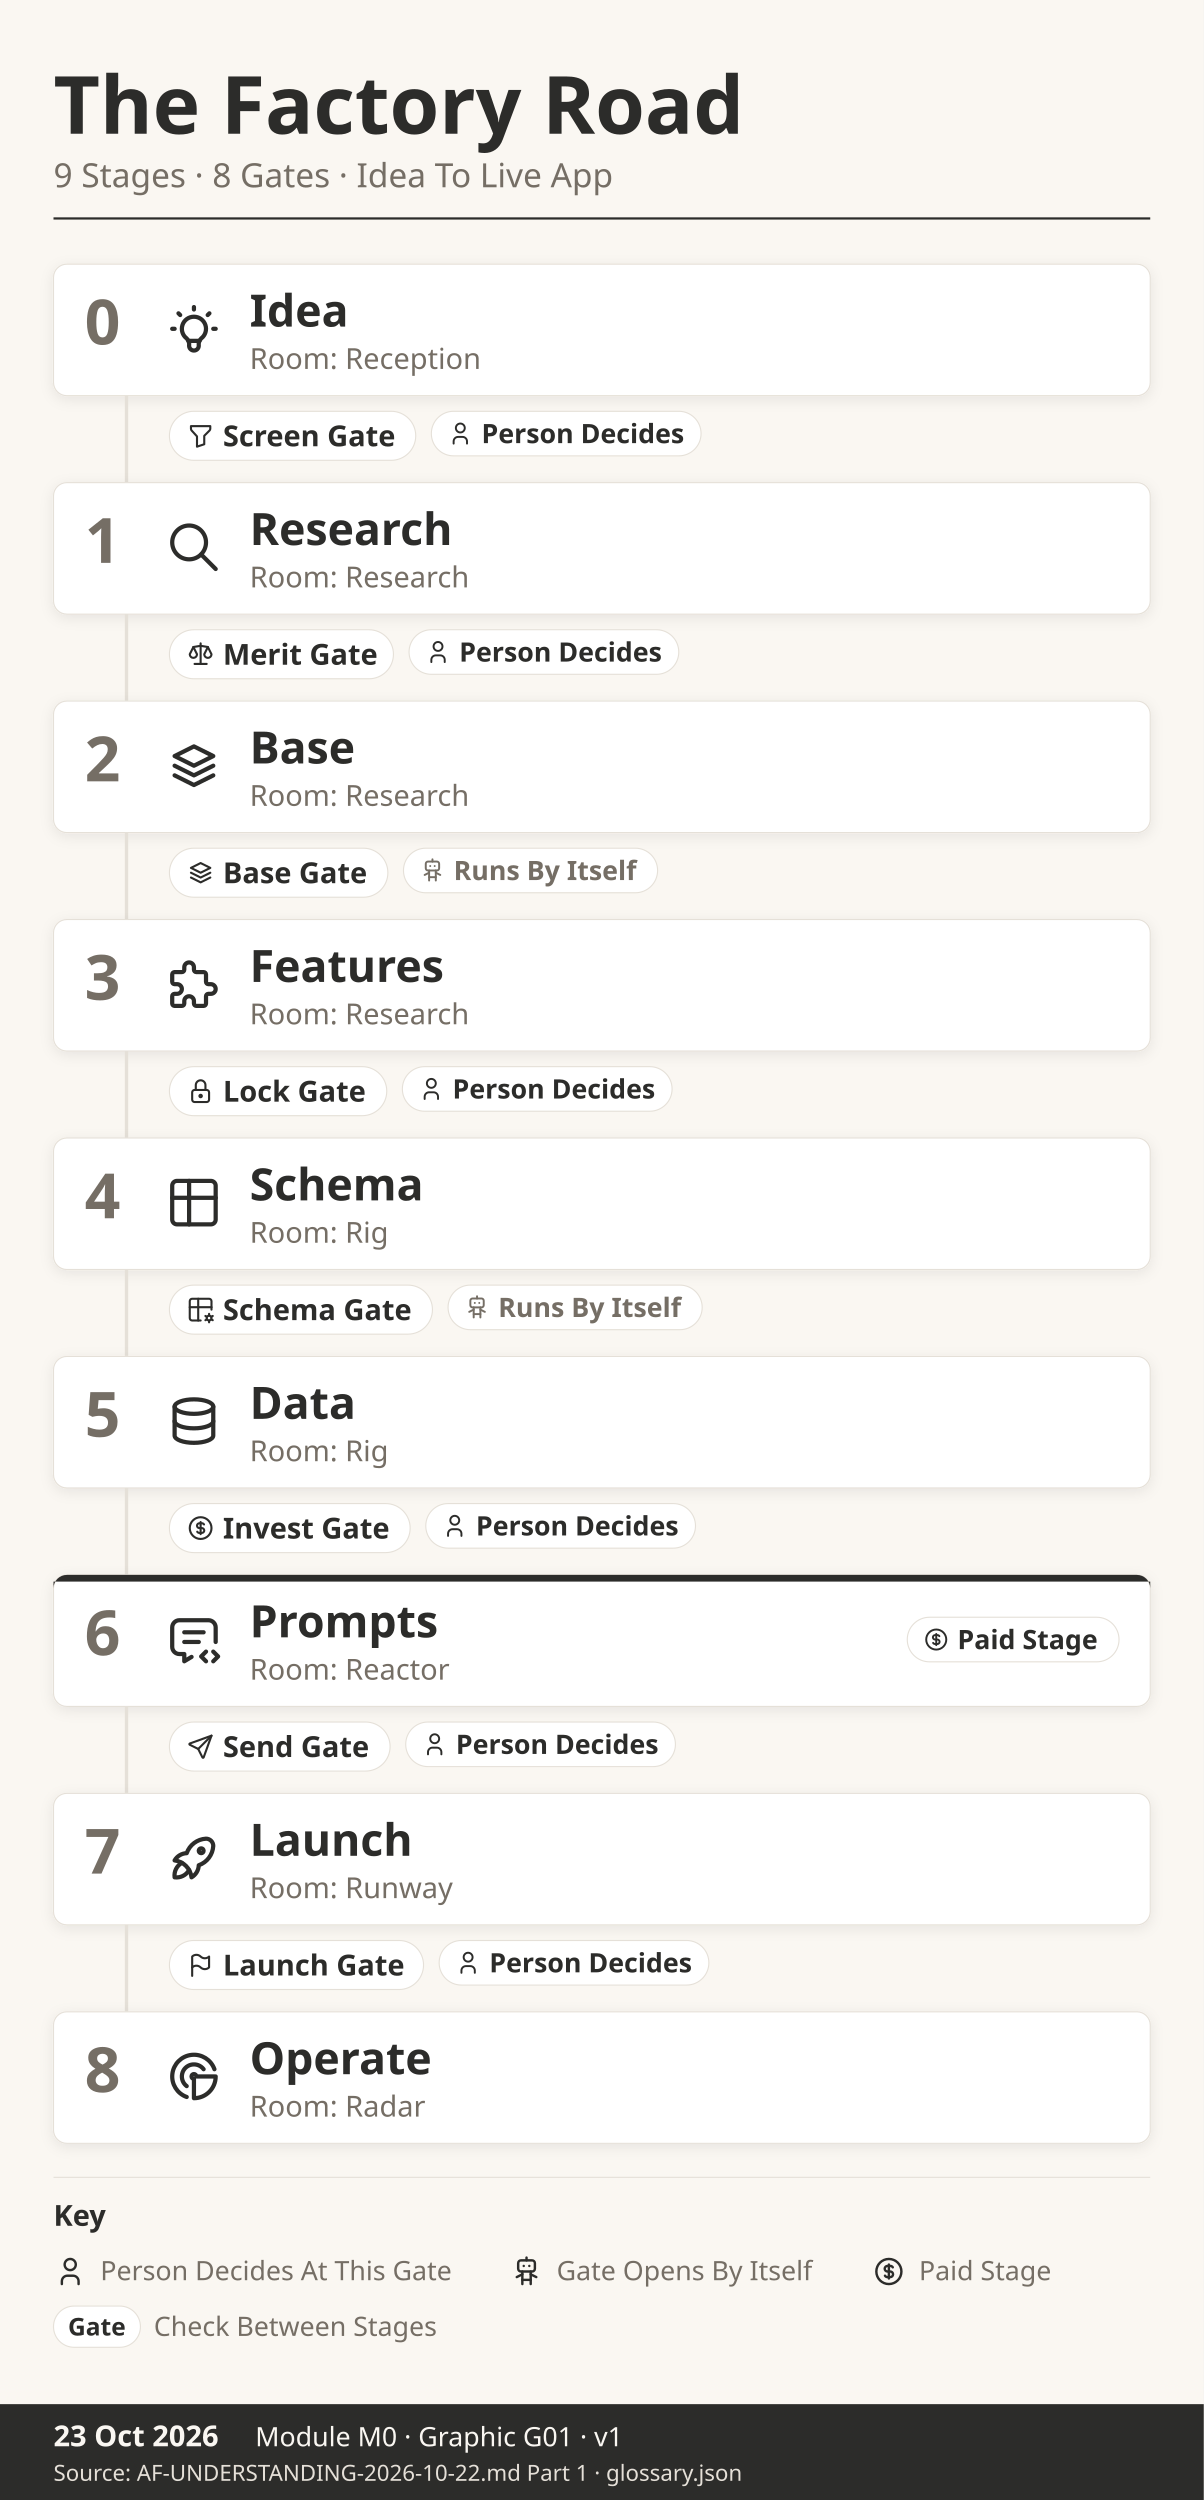
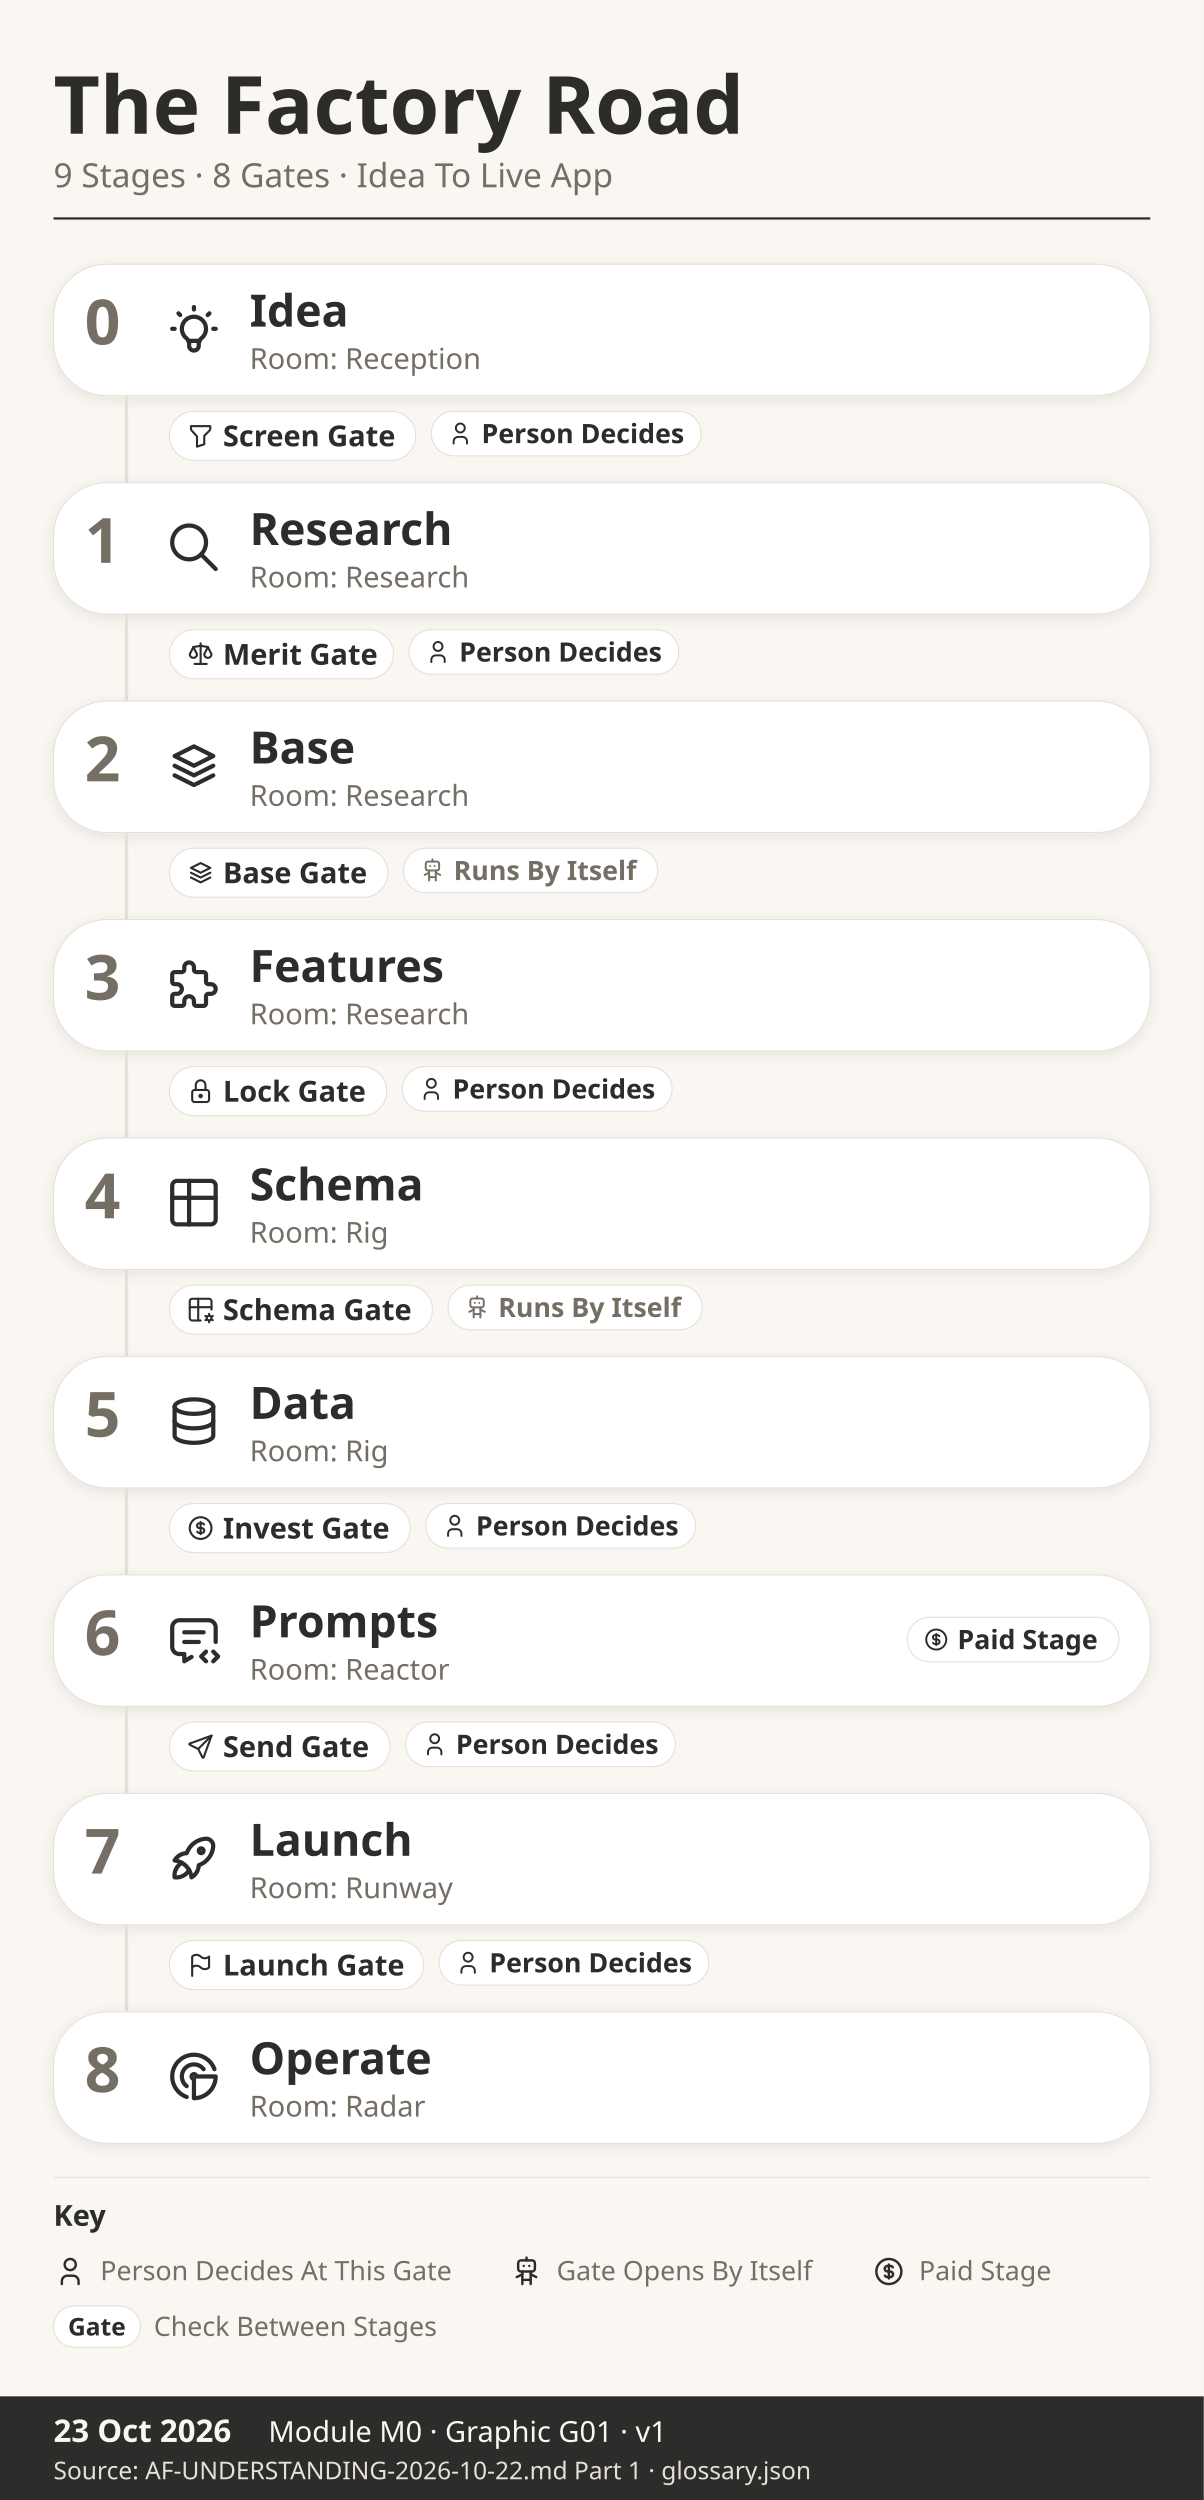
<svg xmlns="http://www.w3.org/2000/svg" width="1080" height="2243" viewBox="0 0 1080 2243">
  <defs>
    <filter id="soft" x="-10%" y="-10%" width="120%" height="130%">
      <feDropShadow dx="0" dy="3" stdDeviation="6" flood-color="#2C2C2A" flood-opacity="0.08" />
    </filter>
  </defs>
  <rect width="1080" height="2243" fill="#FAF7F2" />
  <text x="48.0" y="120.0" font-family="Lexend" font-size="72" font-weight="700" fill="#2C2C2A" text-anchor="start">The Factory Road</text>
  <text x="48.0" y="168.0" font-family="Lexend" font-size="30" font-weight="400" fill="#756E65" text-anchor="start">9 Stages · 8 Gates · Idea To Live App</text>
  <rect x="48" y="195.0" width="984" height="2" fill="#2C2C2A" />
-   <rect x="48" y="237.0" width="984" height="118" rx="12" fill="#FFFFFF" stroke="#E5E0D8" stroke-width="1" filter="url(#soft)" />
+   <rect x="48" y="237.0" width="984" height="118" rx="48" fill="#FFFFFF" stroke="#E5E0D8" stroke-width="1" filter="url(#soft)" />
  <text x="76.0" y="309.0" font-family="Lexend" font-size="56" font-weight="700" fill="#756E65" text-anchor="start">0</text>
  <g transform="translate(148.0,269.0) scale(2.1667)" fill="none" stroke="#2C2C2A" stroke-width="1.75" stroke-linecap="round" stroke-linejoin="round">
    <path d="M3 12h1m8 -9v1m8 8h1m-15.4 -6.4l.7 .7m12.1 -.7l-.7 .7" />
    <path d="M9 16a5 5 0 1 1 6 0a3.5 3.5 0 0 0 -1 3a2 2 0 0 1 -4 0a3.5 3.5 0 0 0 -1 -3" />
    <path d="M9.7 17l4.6 0" />
  </g>
  <text x="224.0" y="293.0" font-family="Lexend" font-size="40" font-weight="700" fill="#2C2C2A" text-anchor="start">Idea</text>
  <text x="224.0" y="331.0" font-family="Lexend" font-size="26" font-weight="400" fill="#756E65" text-anchor="start">Room: Reception</text>
  <rect x="112" y="355.0" width="3" height="78" fill="#E5E0D8" />
  <rect x="152" y="369.0" width="221" height="44" rx="22.0" fill="#FFFFFF" stroke="#E5E0D8" stroke-width="1" />
  <g transform="translate(167.0,378.0) scale(1.0833)" fill="none" stroke="#2C2C2A" stroke-width="1.75" stroke-linecap="round" stroke-linejoin="round">
    <path d="M4 4h16v2.172a2 2 0 0 1 -.586 1.414l-4.414 4.414v7l-6 2v-8.5l-4.48 -4.928a2 2 0 0 1 -.52 -1.345v-2.227z" />
  </g>
  <text x="200.0" y="400.4" font-family="Lexend" font-size="26" font-weight="600" fill="#2C2C2A" text-anchor="start">Screen Gate</text>
  <rect x="387" y="369.0" width="242" height="40" rx="20.0" fill="#FFFFFF" stroke="#E5E0D8" stroke-width="1" />
  <g transform="translate(401.0,377.0) scale(1)" fill="none" stroke="#2C2C2A" stroke-width="1.75" stroke-linecap="round" stroke-linejoin="round">
    <path d="M8 7a4 4 0 1 0 8 0a4 4 0 0 0 -8 0" />
    <path d="M6 21v-2a4 4 0 0 1 4 -4h4a4 4 0 0 1 4 4v2" />
  </g>
  <text x="432.0" y="397.6" font-family="Lexend" font-size="24" font-weight="600" fill="#2C2C2A" text-anchor="start">Person Decides</text>
-   <rect x="48" y="433.0" width="984" height="118" rx="12" fill="#FFFFFF" stroke="#E5E0D8" stroke-width="1" filter="url(#soft)" />
+   <rect x="48" y="433.0" width="984" height="118" rx="48" fill="#FFFFFF" stroke="#E5E0D8" stroke-width="1" filter="url(#soft)" />
  <text x="76.0" y="505.0" font-family="Lexend" font-size="56" font-weight="700" fill="#756E65" text-anchor="start">1</text>
  <g transform="translate(148.0,465.0) scale(2.1667)" fill="none" stroke="#2C2C2A" stroke-width="1.75" stroke-linecap="round" stroke-linejoin="round">
    <path d="M10 10m-7 0a7 7 0 1 0 14 0a7 7 0 1 0 -14 0" />
    <path d="M21 21l-6 -6" />
  </g>
  <text x="224.0" y="489.0" font-family="Lexend" font-size="40" font-weight="700" fill="#2C2C2A" text-anchor="start">Research</text>
  <text x="224.0" y="527.0" font-family="Lexend" font-size="26" font-weight="400" fill="#756E65" text-anchor="start">Room: Research</text>
  <rect x="112" y="551.0" width="3" height="78" fill="#E5E0D8" />
  <rect x="152" y="565.0" width="201" height="44" rx="22.0" fill="#FFFFFF" stroke="#E5E0D8" stroke-width="1" />
  <g transform="translate(167.0,574.0) scale(1.0833)" fill="none" stroke="#2C2C2A" stroke-width="1.75" stroke-linecap="round" stroke-linejoin="round">
    <path d="M7 20l10 0" />
    <path d="M6 6l6 -1l6 1" />
    <path d="M12 3l0 17" />
    <path d="M9 12l-3 -6l-3 6a3 3 0 0 0 6 0" />
    <path d="M21 12l-3 -6l-3 6a3 3 0 0 0 6 0" />
  </g>
  <text x="200.0" y="596.4" font-family="Lexend" font-size="26" font-weight="600" fill="#2C2C2A" text-anchor="start">Merit Gate</text>
  <rect x="367" y="565.0" width="242" height="40" rx="20.0" fill="#FFFFFF" stroke="#E5E0D8" stroke-width="1" />
  <g transform="translate(381.0,573.0) scale(1)" fill="none" stroke="#2C2C2A" stroke-width="1.75" stroke-linecap="round" stroke-linejoin="round">
    <path d="M8 7a4 4 0 1 0 8 0a4 4 0 0 0 -8 0" />
    <path d="M6 21v-2a4 4 0 0 1 4 -4h4a4 4 0 0 1 4 4v2" />
  </g>
  <text x="412.0" y="593.6" font-family="Lexend" font-size="24" font-weight="600" fill="#2C2C2A" text-anchor="start">Person Decides</text>
-   <rect x="48" y="629.0" width="984" height="118" rx="12" fill="#FFFFFF" stroke="#E5E0D8" stroke-width="1" filter="url(#soft)" />
+   <rect x="48" y="629.0" width="984" height="118" rx="48" fill="#FFFFFF" stroke="#E5E0D8" stroke-width="1" filter="url(#soft)" />
  <text x="76.0" y="701.0" font-family="Lexend" font-size="56" font-weight="700" fill="#756E65" text-anchor="start">2</text>
  <g transform="translate(148.0,661.0) scale(2.1667)" fill="none" stroke="#2C2C2A" stroke-width="1.75" stroke-linecap="round" stroke-linejoin="round">
    <path d="M12 4l-8 4l8 4l8 -4l-8 -4" />
    <path d="M4 12l8 4l8 -4" />
    <path d="M4 16l8 4l8 -4" />
  </g>
  <text x="224.0" y="685.0" font-family="Lexend" font-size="40" font-weight="700" fill="#2C2C2A" text-anchor="start">Base</text>
  <text x="224.0" y="723.0" font-family="Lexend" font-size="26" font-weight="400" fill="#756E65" text-anchor="start">Room: Research</text>
  <rect x="112" y="747.0" width="3" height="78" fill="#E5E0D8" />
  <rect x="152" y="761.0" width="196" height="44" rx="22.0" fill="#FFFFFF" stroke="#E5E0D8" stroke-width="1" />
  <g transform="translate(167.0,770.0) scale(1.0833)" fill="none" stroke="#2C2C2A" stroke-width="1.75" stroke-linecap="round" stroke-linejoin="round">
    <path d="M12 4l-8 4l8 4l8 -4l-8 -4" />
    <path d="M4 12l8 4l8 -4" />
    <path d="M4 16l8 4l8 -4" />
  </g>
  <text x="200.0" y="792.4" font-family="Lexend" font-size="26" font-weight="600" fill="#2C2C2A" text-anchor="start">Base Gate</text>
  <rect x="362" y="761.0" width="228" height="40" rx="20.0" fill="#FFFFFF" stroke="#E5E0D8" stroke-width="1" />
  <g transform="translate(376.0,769.0) scale(1)" fill="none" stroke="#756E65" stroke-width="1.75" stroke-linecap="round" stroke-linejoin="round">
    <path d="M6 4m0 2a2 2 0 0 1 2 -2h8a2 2 0 0 1 2 2v4a2 2 0 0 1 -2 2h-8a2 2 0 0 1 -2 -2z" />
    <path d="M12 2v2" />
    <path d="M9 12v9" />
    <path d="M15 12v9" />
    <path d="M5 16l4 -2" />
    <path d="M15 14l4 2" />
    <path d="M9 18h6" />
    <path d="M10 8v.01" />
    <path d="M14 8v.01" />
  </g>
  <text x="407.0" y="789.6" font-family="Lexend" font-size="24" font-weight="600" fill="#756E65" text-anchor="start">Runs By Itself</text>
-   <rect x="48" y="825.0" width="984" height="118" rx="12" fill="#FFFFFF" stroke="#E5E0D8" stroke-width="1" filter="url(#soft)" />
+   <rect x="48" y="825.0" width="984" height="118" rx="48" fill="#FFFFFF" stroke="#E5E0D8" stroke-width="1" filter="url(#soft)" />
  <text x="76.0" y="897.0" font-family="Lexend" font-size="56" font-weight="700" fill="#756E65" text-anchor="start">3</text>
  <g transform="translate(148.0,857.0) scale(2.1667)" fill="none" stroke="#2C2C2A" stroke-width="1.75" stroke-linecap="round" stroke-linejoin="round">
    <path d="M4 7h3a1 1 0 0 0 1 -1v-1a2 2 0 0 1 4 0v1a1 1 0 0 0 1 1h3a1 1 0 0 1 1 1v3a1 1 0 0 0 1 1h1a2 2 0 0 1 0 4h-1a1 1 0 0 0 -1 1v3a1 1 0 0 1 -1 1h-3a1 1 0 0 1 -1 -1v-1a2 2 0 0 0 -4 0v1a1 1 0 0 1 -1 1h-3a1 1 0 0 1 -1 -1v-3a1 1 0 0 1 1 -1h1a2 2 0 0 0 0 -4h-1a1 1 0 0 1 -1 -1v-3a1 1 0 0 1 1 -1" />
  </g>
  <text x="224.0" y="881.0" font-family="Lexend" font-size="40" font-weight="700" fill="#2C2C2A" text-anchor="start">Features</text>
  <text x="224.0" y="919.0" font-family="Lexend" font-size="26" font-weight="400" fill="#756E65" text-anchor="start">Room: Research</text>
  <rect x="112" y="943.0" width="3" height="78" fill="#E5E0D8" />
  <rect x="152" y="957.0" width="195" height="44" rx="22.0" fill="#FFFFFF" stroke="#E5E0D8" stroke-width="1" />
  <g transform="translate(167.0,966.0) scale(1.0833)" fill="none" stroke="#2C2C2A" stroke-width="1.75" stroke-linecap="round" stroke-linejoin="round">
    <path d="M5 13a2 2 0 0 1 2 -2h10a2 2 0 0 1 2 2v6a2 2 0 0 1 -2 2h-10a2 2 0 0 1 -2 -2v-6z" />
    <path d="M11 16a1 1 0 1 0 2 0a1 1 0 0 0 -2 0" />
    <path d="M8 11v-4a4 4 0 1 1 8 0v4" />
  </g>
  <text x="200.0" y="988.4" font-family="Lexend" font-size="26" font-weight="600" fill="#2C2C2A" text-anchor="start">Lock Gate</text>
  <rect x="361" y="957.0" width="242" height="40" rx="20.0" fill="#FFFFFF" stroke="#E5E0D8" stroke-width="1" />
  <g transform="translate(375.0,965.0) scale(1)" fill="none" stroke="#2C2C2A" stroke-width="1.75" stroke-linecap="round" stroke-linejoin="round">
    <path d="M8 7a4 4 0 1 0 8 0a4 4 0 0 0 -8 0" />
    <path d="M6 21v-2a4 4 0 0 1 4 -4h4a4 4 0 0 1 4 4v2" />
  </g>
  <text x="406.0" y="985.6" font-family="Lexend" font-size="24" font-weight="600" fill="#2C2C2A" text-anchor="start">Person Decides</text>
-   <rect x="48" y="1021.0" width="984" height="118" rx="12" fill="#FFFFFF" stroke="#E5E0D8" stroke-width="1" filter="url(#soft)" />
+   <rect x="48" y="1021.0" width="984" height="118" rx="48" fill="#FFFFFF" stroke="#E5E0D8" stroke-width="1" filter="url(#soft)" />
  <text x="76.0" y="1093.0" font-family="Lexend" font-size="56" font-weight="700" fill="#756E65" text-anchor="start">4</text>
  <g transform="translate(148.0,1053.0) scale(2.1667)" fill="none" stroke="#2C2C2A" stroke-width="1.75" stroke-linecap="round" stroke-linejoin="round">
    <path d="M3 5a2 2 0 0 1 2 -2h14a2 2 0 0 1 2 2v14a2 2 0 0 1 -2 2h-14a2 2 0 0 1 -2 -2v-14z" />
    <path d="M3 10h18" />
    <path d="M10 3v18" />
  </g>
  <text x="224.0" y="1077.0" font-family="Lexend" font-size="40" font-weight="700" fill="#2C2C2A" text-anchor="start">Schema</text>
  <text x="224.0" y="1115.0" font-family="Lexend" font-size="26" font-weight="400" fill="#756E65" text-anchor="start">Room: Rig</text>
  <rect x="112" y="1139.0" width="3" height="78" fill="#E5E0D8" />
  <rect x="152" y="1153.0" width="236" height="44" rx="22.0" fill="#FFFFFF" stroke="#E5E0D8" stroke-width="1" />
  <g transform="translate(167.0,1162.0) scale(1.0833)" fill="none" stroke="#2C2C2A" stroke-width="1.75" stroke-linecap="round" stroke-linejoin="round">
    <path d="M12 21h-7a2 2 0 0 1 -2 -2v-14a2 2 0 0 1 2 -2h14a2 2 0 0 1 2 2v7" />
    <path d="M3 10h18" />
    <path d="M10 3v18" />
    <path d="M19.001 19m-2 0a2 2 0 1 0 4 0a2 2 0 1 0 -4 0" />
    <path d="M19.001 15.5v1.5" />
    <path d="M19.001 21v1.5" />
    <path d="M22.032 17.25l-1.299 .75" />
    <path d="M17.27 20l-1.3 .75" />
    <path d="M15.97 17.25l1.3 .75" />
    <path d="M20.733 20l1.3 .75" />
  </g>
  <text x="200.0" y="1184.4" font-family="Lexend" font-size="26" font-weight="600" fill="#2C2C2A" text-anchor="start">Schema Gate</text>
  <rect x="402" y="1153.0" width="228" height="40" rx="20.0" fill="#FFFFFF" stroke="#E5E0D8" stroke-width="1" />
  <g transform="translate(416.0,1161.0) scale(1)" fill="none" stroke="#756E65" stroke-width="1.75" stroke-linecap="round" stroke-linejoin="round">
    <path d="M6 4m0 2a2 2 0 0 1 2 -2h8a2 2 0 0 1 2 2v4a2 2 0 0 1 -2 2h-8a2 2 0 0 1 -2 -2z" />
    <path d="M12 2v2" />
    <path d="M9 12v9" />
    <path d="M15 12v9" />
    <path d="M5 16l4 -2" />
    <path d="M15 14l4 2" />
    <path d="M9 18h6" />
    <path d="M10 8v.01" />
    <path d="M14 8v.01" />
  </g>
  <text x="447.0" y="1181.6" font-family="Lexend" font-size="24" font-weight="600" fill="#756E65" text-anchor="start">Runs By Itself</text>
-   <rect x="48" y="1217.0" width="984" height="118" rx="12" fill="#FFFFFF" stroke="#E5E0D8" stroke-width="1" filter="url(#soft)" />
+   <rect x="48" y="1217.0" width="984" height="118" rx="48" fill="#FFFFFF" stroke="#E5E0D8" stroke-width="1" filter="url(#soft)" />
  <text x="76.0" y="1289.0" font-family="Lexend" font-size="56" font-weight="700" fill="#756E65" text-anchor="start">5</text>
  <g transform="translate(148.0,1249.0) scale(2.1667)" fill="none" stroke="#2C2C2A" stroke-width="1.75" stroke-linecap="round" stroke-linejoin="round">
    <path d="M12 6m-8 0a8 3 0 1 0 16 0a8 3 0 1 0 -16 0" />
    <path d="M4 6v6a8 3 0 0 0 16 0v-6" />
    <path d="M4 12v6a8 3 0 0 0 16 0v-6" />
  </g>
  <text x="224.0" y="1273.0" font-family="Lexend" font-size="40" font-weight="700" fill="#2C2C2A" text-anchor="start">Data</text>
  <text x="224.0" y="1311.0" font-family="Lexend" font-size="26" font-weight="400" fill="#756E65" text-anchor="start">Room: Rig</text>
  <rect x="112" y="1335.0" width="3" height="78" fill="#E5E0D8" />
  <rect x="152" y="1349.0" width="216" height="44" rx="22.0" fill="#FFFFFF" stroke="#E5E0D8" stroke-width="1" />
  <g transform="translate(167.0,1358.0) scale(1.0833)" fill="none" stroke="#2C2C2A" stroke-width="1.75" stroke-linecap="round" stroke-linejoin="round">
    <path d="M12 12m-9 0a9 9 0 1 0 18 0a9 9 0 1 0 -18 0" />
    <path d="M14.8 9a2 2 0 0 0 -1.8 -1h-2a2 2 0 1 0 0 4h2a2 2 0 1 1 0 4h-2a2 2 0 0 1 -1.8 -1" />
    <path d="M12 7v10" />
  </g>
  <text x="200.0" y="1380.4" font-family="Lexend" font-size="26" font-weight="600" fill="#2C2C2A" text-anchor="start">Invest Gate</text>
  <rect x="382" y="1349.0" width="242" height="40" rx="20.0" fill="#FFFFFF" stroke="#E5E0D8" stroke-width="1" />
  <g transform="translate(396.0,1357.0) scale(1)" fill="none" stroke="#2C2C2A" stroke-width="1.75" stroke-linecap="round" stroke-linejoin="round">
    <path d="M8 7a4 4 0 1 0 8 0a4 4 0 0 0 -8 0" />
    <path d="M6 21v-2a4 4 0 0 1 4 -4h4a4 4 0 0 1 4 4v2" />
  </g>
  <text x="427.0" y="1377.6" font-family="Lexend" font-size="24" font-weight="600" fill="#2C2C2A" text-anchor="start">Person Decides</text>
-   <rect x="48" y="1413.0" width="984" height="118" rx="12" fill="#FFFFFF" stroke="#E5E0D8" stroke-width="1" filter="url(#soft)" />
-   <path d="M60,1413.0 H1020 A12,12 0 0 1 1032,1425.0 V1419.0 H48 V1425.0 A12,12 0 0 1 60,1413.0 Z" fill="#2C2C2A" />
+   <rect x="48" y="1413.0" width="984" height="118" rx="48" fill="#FFFFFF" stroke="#E5E0D8" stroke-width="1" filter="url(#soft)" />
  <text x="76.0" y="1485.0" font-family="Lexend" font-size="56" font-weight="700" fill="#756E65" text-anchor="start">6</text>
  <g transform="translate(148.0,1445.0) scale(2.1667)" fill="none" stroke="#2C2C2A" stroke-width="1.75" stroke-linecap="round" stroke-linejoin="round">
    <path d="M8 9h8" />
    <path d="M8 13h6" />
    <path d="M11.012 19.193l-3.012 1.807v-3h-2a3 3 0 0 1 -3 -3v-8a3 3 0 0 1 3 -3h12a3 3 0 0 1 3 3v6" />
    <path d="M20 21l2 -2l-2 -2" />
    <path d="M17 17l-2 2l2 2" />
  </g>
  <text x="224.0" y="1469.0" font-family="Lexend" font-size="40" font-weight="700" fill="#2C2C2A" text-anchor="start">Prompts</text>
  <text x="224.0" y="1507.0" font-family="Lexend" font-size="26" font-weight="400" fill="#756E65" text-anchor="start">Room: Reactor</text>
  <rect x="814" y="1451.0" width="190" height="40" rx="20.0" fill="#FFFFFF" stroke="#E5E0D8" stroke-width="1" />
  <g transform="translate(828.0,1459.0) scale(1)" fill="none" stroke="#2C2C2A" stroke-width="1.75" stroke-linecap="round" stroke-linejoin="round">
    <path d="M12 12m-9 0a9 9 0 1 0 18 0a9 9 0 1 0 -18 0" />
    <path d="M14.8 9a2 2 0 0 0 -1.8 -1h-2a2 2 0 1 0 0 4h2a2 2 0 1 1 0 4h-2a2 2 0 0 1 -1.8 -1" />
    <path d="M12 7v10" />
  </g>
  <text x="859.0" y="1479.6" font-family="Lexend" font-size="24" font-weight="600" fill="#2C2C2A" text-anchor="start">Paid Stage</text>
  <rect x="112" y="1531.0" width="3" height="78" fill="#E5E0D8" />
  <rect x="152" y="1545.0" width="198" height="44" rx="22.0" fill="#FFFFFF" stroke="#E5E0D8" stroke-width="1" />
  <g transform="translate(167.0,1554.0) scale(1.0833)" fill="none" stroke="#2C2C2A" stroke-width="1.75" stroke-linecap="round" stroke-linejoin="round">
    <path d="M10 14l11 -11" />
    <path d="M21 3l-6.5 18a.55 .55 0 0 1 -1 0l-3.5 -7l-7 -3.5a.55 .55 0 0 1 0 -1l18 -6.5" />
  </g>
  <text x="200.0" y="1576.4" font-family="Lexend" font-size="26" font-weight="600" fill="#2C2C2A" text-anchor="start">Send Gate</text>
  <rect x="364" y="1545.0" width="242" height="40" rx="20.0" fill="#FFFFFF" stroke="#E5E0D8" stroke-width="1" />
  <g transform="translate(378.0,1553.0) scale(1)" fill="none" stroke="#2C2C2A" stroke-width="1.75" stroke-linecap="round" stroke-linejoin="round">
    <path d="M8 7a4 4 0 1 0 8 0a4 4 0 0 0 -8 0" />
    <path d="M6 21v-2a4 4 0 0 1 4 -4h4a4 4 0 0 1 4 4v2" />
  </g>
  <text x="409.0" y="1573.6" font-family="Lexend" font-size="24" font-weight="600" fill="#2C2C2A" text-anchor="start">Person Decides</text>
-   <rect x="48" y="1609.0" width="984" height="118" rx="12" fill="#FFFFFF" stroke="#E5E0D8" stroke-width="1" filter="url(#soft)" />
+   <rect x="48" y="1609.0" width="984" height="118" rx="48" fill="#FFFFFF" stroke="#E5E0D8" stroke-width="1" filter="url(#soft)" />
  <text x="76.0" y="1681.0" font-family="Lexend" font-size="56" font-weight="700" fill="#756E65" text-anchor="start">7</text>
  <g transform="translate(148.0,1641.0) scale(2.1667)" fill="none" stroke="#2C2C2A" stroke-width="1.75" stroke-linecap="round" stroke-linejoin="round">
    <path d="M4 13a8 8 0 0 1 7 7a6 6 0 0 0 3 -5a9 9 0 0 0 6 -8a3 3 0 0 0 -3 -3a9 9 0 0 0 -8 6a6 6 0 0 0 -5 3" />
    <path d="M7 14a6 6 0 0 0 -3 6a6 6 0 0 0 6 -3" />
    <path d="M15 9m-1 0a1 1 0 1 0 2 0a1 1 0 1 0 -2 0" />
  </g>
  <text x="224.0" y="1665.0" font-family="Lexend" font-size="40" font-weight="700" fill="#2C2C2A" text-anchor="start">Launch</text>
  <text x="224.0" y="1703.0" font-family="Lexend" font-size="26" font-weight="400" fill="#756E65" text-anchor="start">Room: Runway</text>
  <rect x="112" y="1727.0" width="3" height="78" fill="#E5E0D8" />
  <rect x="152" y="1741.0" width="228" height="44" rx="22.0" fill="#FFFFFF" stroke="#E5E0D8" stroke-width="1" />
  <g transform="translate(167.0,1750.0) scale(1.0833)" fill="none" stroke="#2C2C2A" stroke-width="1.75" stroke-linecap="round" stroke-linejoin="round">
    <path d="M5 5a5 5 0 0 1 7 0a5 5 0 0 0 7 0v9a5 5 0 0 1 -7 0a5 5 0 0 0 -7 0v-9z" />
    <path d="M5 21v-7" />
  </g>
  <text x="200.0" y="1772.4" font-family="Lexend" font-size="26" font-weight="600" fill="#2C2C2A" text-anchor="start">Launch Gate</text>
  <rect x="394" y="1741.0" width="242" height="40" rx="20.0" fill="#FFFFFF" stroke="#E5E0D8" stroke-width="1" />
  <g transform="translate(408.0,1749.0) scale(1)" fill="none" stroke="#2C2C2A" stroke-width="1.75" stroke-linecap="round" stroke-linejoin="round">
    <path d="M8 7a4 4 0 1 0 8 0a4 4 0 0 0 -8 0" />
    <path d="M6 21v-2a4 4 0 0 1 4 -4h4a4 4 0 0 1 4 4v2" />
  </g>
  <text x="439.0" y="1769.6" font-family="Lexend" font-size="24" font-weight="600" fill="#2C2C2A" text-anchor="start">Person Decides</text>
-   <rect x="48" y="1805.0" width="984" height="118" rx="12" fill="#FFFFFF" stroke="#E5E0D8" stroke-width="1" filter="url(#soft)" />
+   <rect x="48" y="1805.0" width="984" height="118" rx="48" fill="#FFFFFF" stroke="#E5E0D8" stroke-width="1" filter="url(#soft)" />
  <text x="76.0" y="1877.0" font-family="Lexend" font-size="56" font-weight="700" fill="#756E65" text-anchor="start">8</text>
  <g transform="translate(148.0,1837.0) scale(2.1667)" fill="none" stroke="#2C2C2A" stroke-width="1.75" stroke-linecap="round" stroke-linejoin="round">
    <path d="M21 12h-8a1 1 0 1 0 -1 1v8a9 9 0 0 0 9 -9" />
    <path d="M16 9a5 5 0 1 0 -7 7" />
    <path d="M20.486 9a9 9 0 1 0 -11.482 11.495" />
  </g>
  <text x="224.0" y="1861.0" font-family="Lexend" font-size="40" font-weight="700" fill="#2C2C2A" text-anchor="start">Operate</text>
  <text x="224.0" y="1899.0" font-family="Lexend" font-size="26" font-weight="400" fill="#756E65" text-anchor="start">Room: Radar</text>
  <rect x="48" y="1953.0" width="984" height="1" fill="#E5E0D8" />
  <text x="48.0" y="1997.0" font-family="Lexend" font-size="26" font-weight="700" fill="#2C2C2A" text-anchor="start">Key</text>
  <g transform="translate(48.0,2023.0) scale(1.25)" fill="none" stroke="#2C2C2A" stroke-width="1.75" stroke-linecap="round" stroke-linejoin="round">
    <path d="M8 7a4 4 0 1 0 8 0a4 4 0 0 0 -8 0" />
    <path d="M6 21v-2a4 4 0 0 1 4 -4h4a4 4 0 0 1 4 4v2" />
  </g>
  <text x="90.0" y="2045.8" font-family="Lexend" font-size="24" font-weight="400" fill="#756E65" text-anchor="start">Person Decides At This Gate</text>
  <g transform="translate(457.4,2023.0) scale(1.25)" fill="none" stroke="#2C2C2A" stroke-width="1.75" stroke-linecap="round" stroke-linejoin="round">
    <path d="M6 4m0 2a2 2 0 0 1 2 -2h8a2 2 0 0 1 2 2v4a2 2 0 0 1 -2 2h-8a2 2 0 0 1 -2 -2z" />
    <path d="M12 2v2" />
    <path d="M9 12v9" />
    <path d="M15 12v9" />
    <path d="M5 16l4 -2" />
    <path d="M15 14l4 2" />
    <path d="M9 18h6" />
    <path d="M10 8v.01" />
    <path d="M14 8v.01" />
  </g>
  <text x="499.4" y="2045.8" font-family="Lexend" font-size="24" font-weight="400" fill="#756E65" text-anchor="start">Gate Opens By Itself</text>
  <g transform="translate(782.5,2023.0) scale(1.25)" fill="none" stroke="#2C2C2A" stroke-width="1.75" stroke-linecap="round" stroke-linejoin="round">
    <path d="M12 12m-9 0a9 9 0 1 0 18 0a9 9 0 1 0 -18 0" />
    <path d="M14.8 9a2 2 0 0 0 -1.8 -1h-2a2 2 0 1 0 0 4h2a2 2 0 1 1 0 4h-2a2 2 0 0 1 -1.8 -1" />
    <path d="M12 7v10" />
  </g>
  <text x="824.5" y="2045.8" font-family="Lexend" font-size="24" font-weight="400" fill="#756E65" text-anchor="start">Paid Stage</text>
  <rect x="48" y="2069.0" width="78" height="37" rx="18.5" fill="#FFFFFF" stroke="#E5E0D8" stroke-width="1" />
  <text x="61.0" y="2095.4" font-family="Lexend" font-size="22" font-weight="600" fill="#2C2C2A" text-anchor="start">Gate</text>
  <text x="138.0" y="2095.8" font-family="Lexend" font-size="24" font-weight="400" fill="#756E65" text-anchor="start">Check Between Stages</text>
-   <rect x="0" y="2157" width="1080" height="86" fill="#2C2C2A" />
-   <text x="48.0" y="2194.8" font-family="Lexend" font-size="26" font-weight="700" fill="#FAF7F2" text-anchor="start">23 Oct 2026</text>
-   <text x="229.0" y="2194.8" font-family="Lexend" font-size="24" font-weight="400" fill="#FAF7F2" text-anchor="start">Module M0 · Graphic G01 · v1</text>
-   <text x="48.0" y="2225.8" font-family="Lexend" font-size="20" font-weight="400" fill="#E5E0D8" text-anchor="start">Source: AF-UNDERSTANDING-2026-10-22.md Part 1 · glossary.json</text>
+   <rect x="0" y="2150" width="1080" height="93" fill="#2C2C2A" />
+   <text x="48.0" y="2190.9" font-family="Lexend" font-size="28" font-weight="700" fill="#FAF7F2" text-anchor="start">23 Oct 2026</text>
+   <text x="240.8" y="2190.9" font-family="Lexend" font-size="26" font-weight="400" fill="#FAF7F2" text-anchor="start">Module M0 · Graphic G01 · v1</text>
+   <text x="48.0" y="2224.4" font-family="Lexend" font-size="22" font-weight="400" fill="#E5E0D8" text-anchor="start">Source: AF-UNDERSTANDING-2026-10-22.md Part 1 · glossary.json</text>
</svg>
